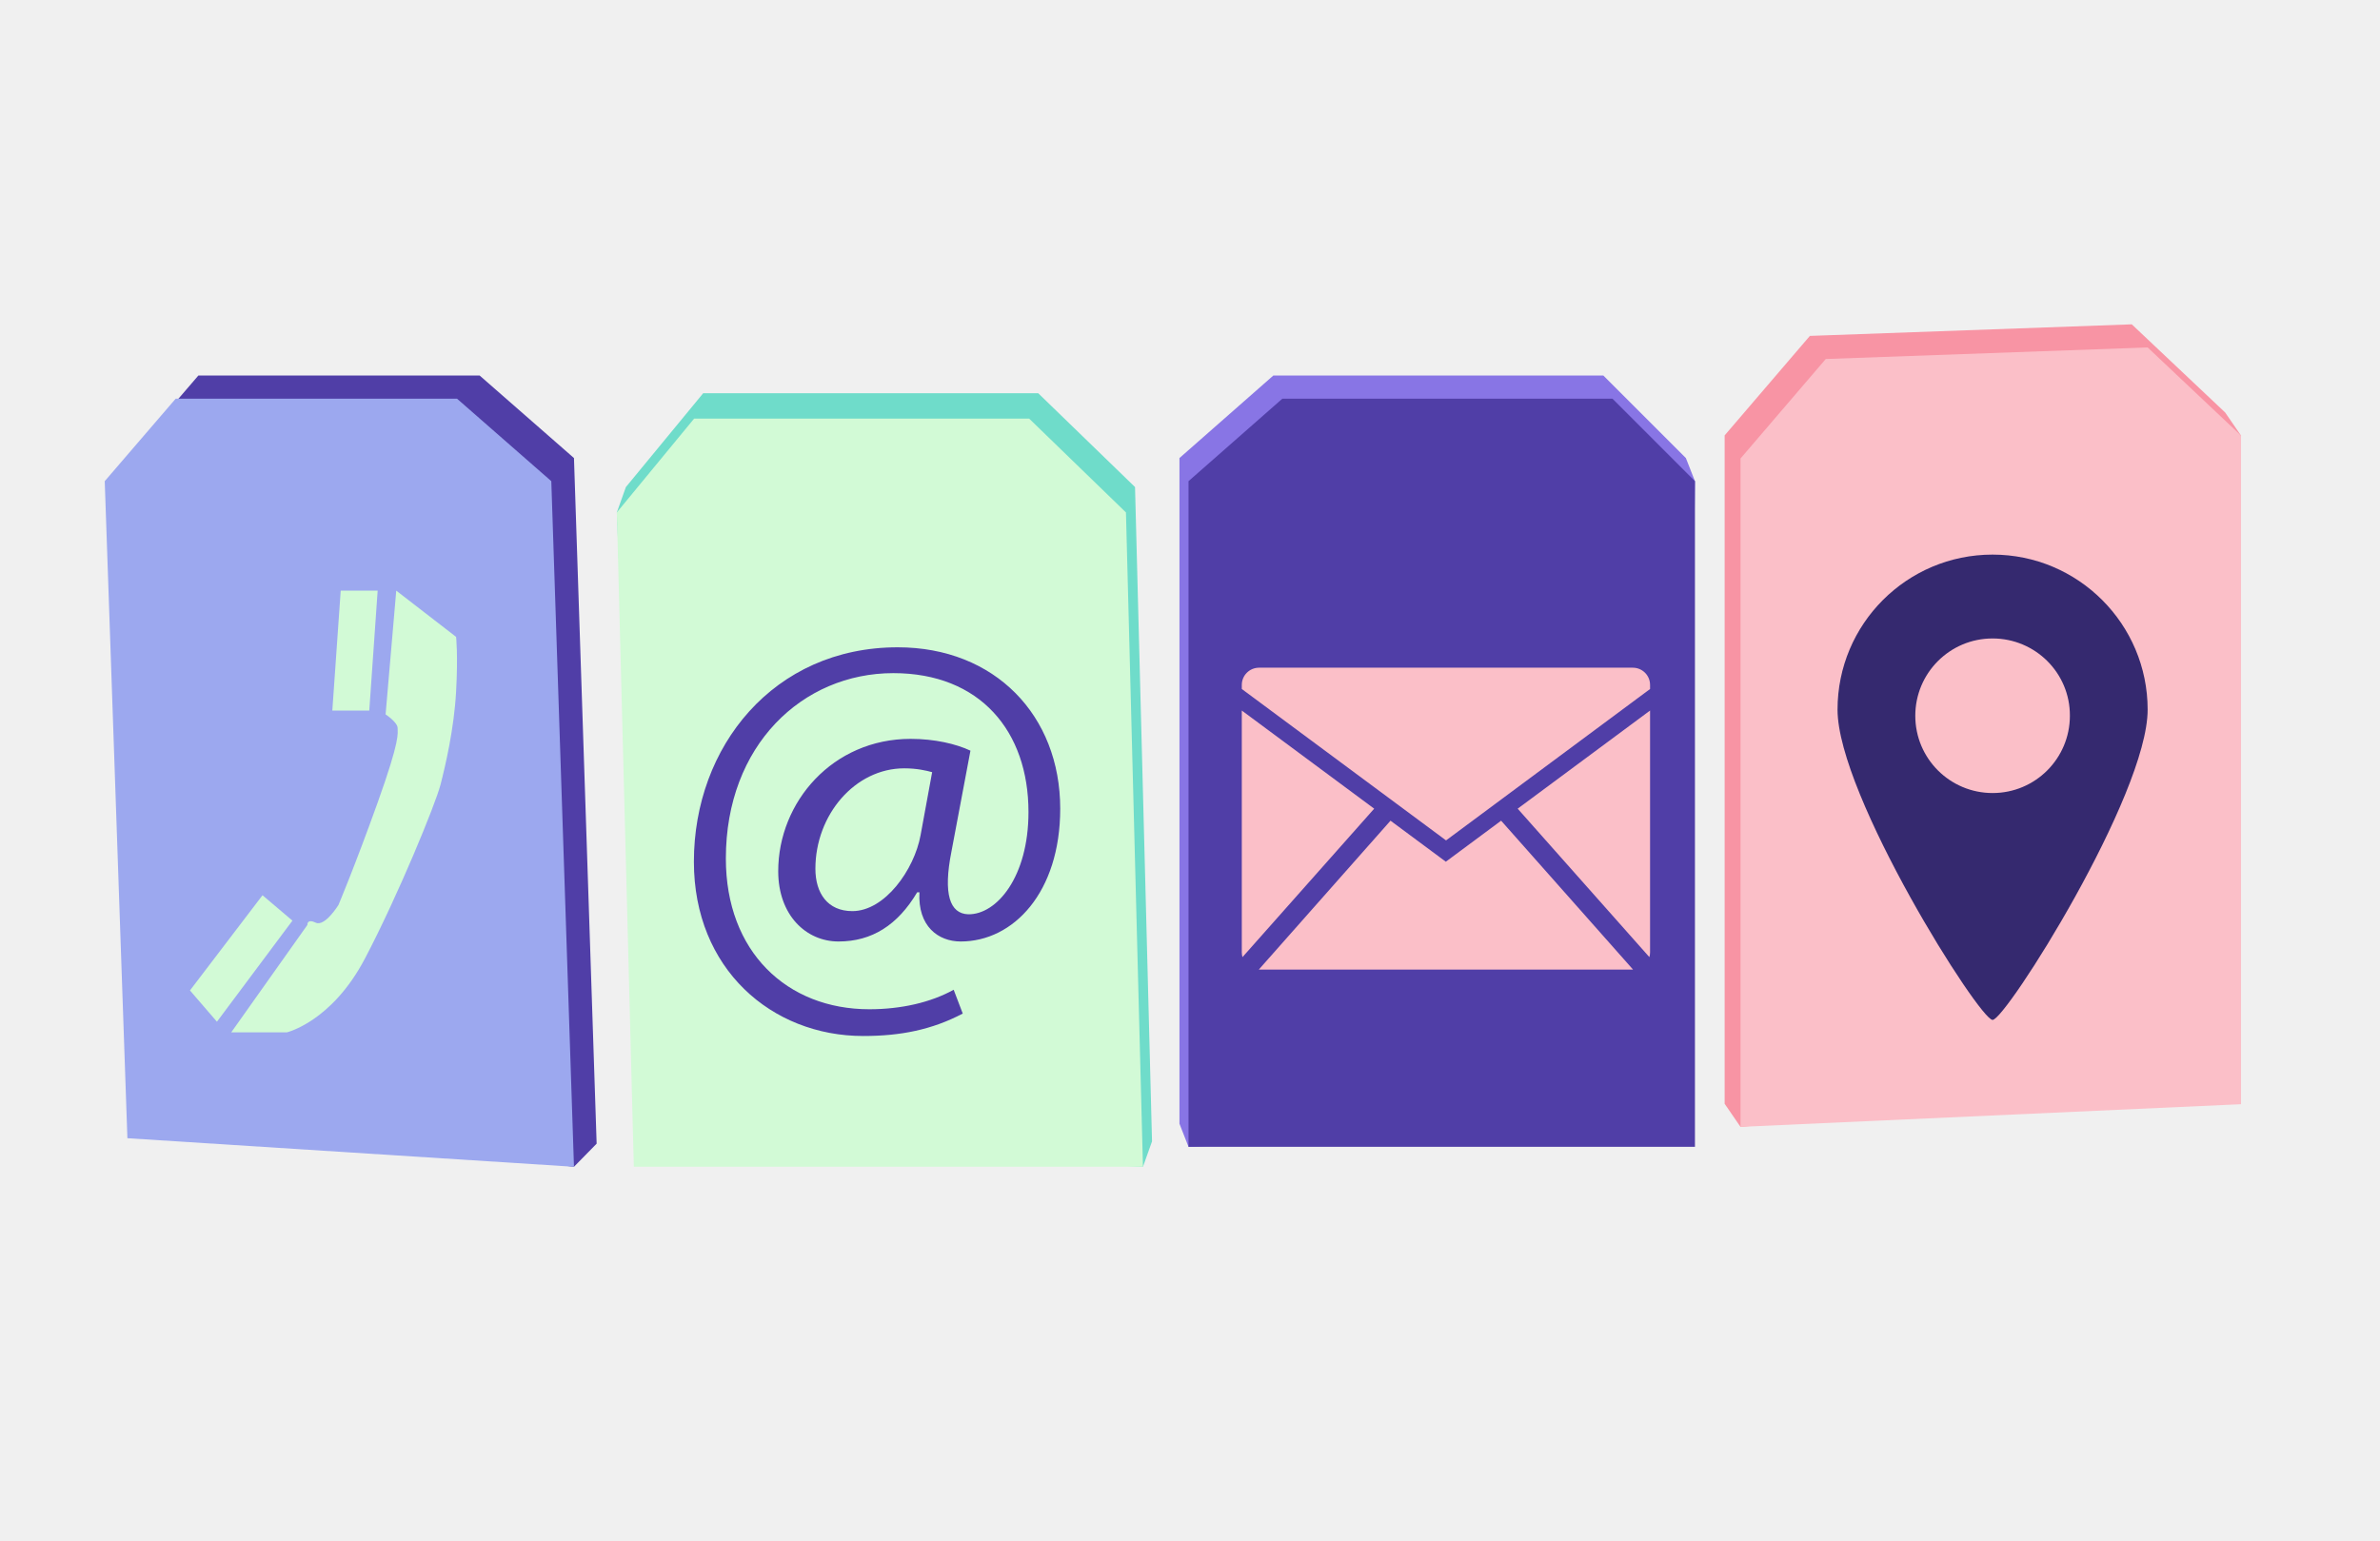
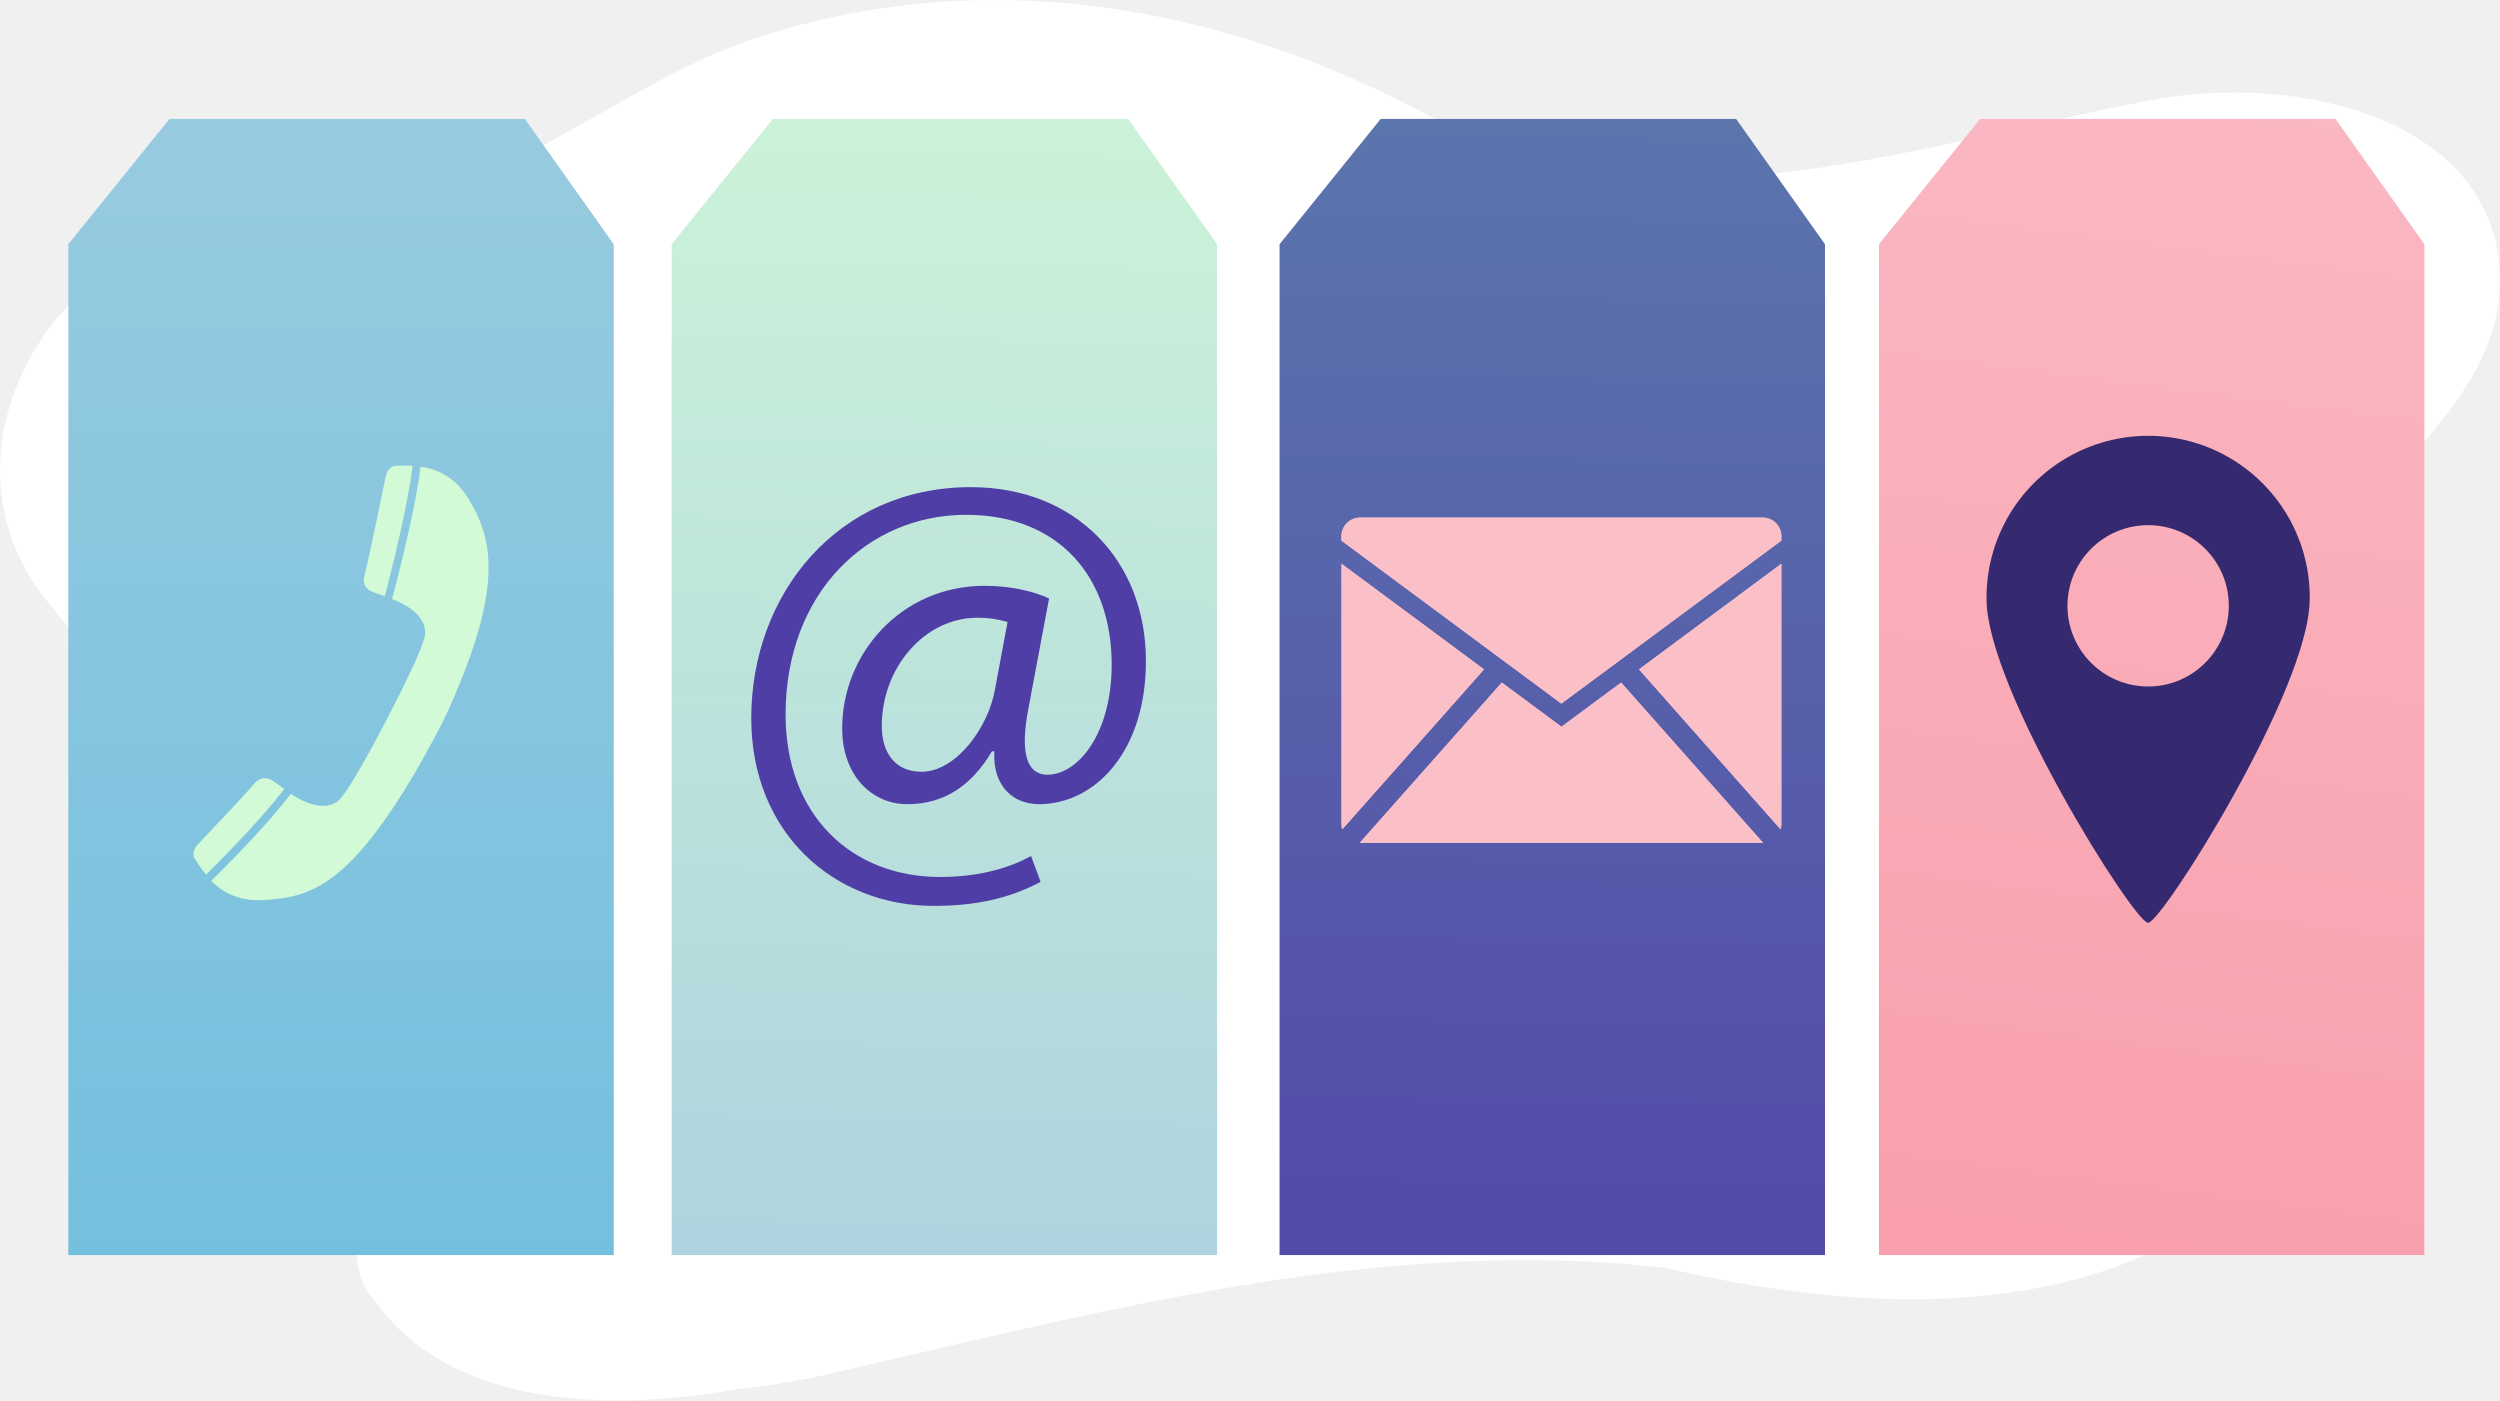
- <svg xmlns="http://www.w3.org/2000/svg" version="1.1" id="Layer_1" x="0px" y="0px" viewBox="0 0 1049.9 679.5" style="enable-background:new 0 0 1049.9 679.5;" xml:space="preserve">
-   <style type="text/css">
- 	.st0{fill:#503EA7;}
- 	.st1{fill:#6FDCCA;}
- 	.st2{fill:#8875E5;}
- 	.st3{fill:#F894A4;}
- 	.st4{fill:#35296F;}
- 	.st5{fill:#FBBFC8;}
- 	.st6{fill:#D2FAD6;}
- 	.st7{fill:#9CA8EF;}
- </style>
-   <g>
-     <polygon class="st0" points="56.2,202.1 87.5,165.7 211.6,165.7 253.2,202.1 263.2,504.6 253.2,514.8 66.2,492  " />
-     <polygon class="st1" points="276.1,214.9 272.1,226.1 283.6,503.6 504.2,514.8 508.2,503.6 500.7,214.9 458,173.5 310.2,173.5  " />
-     <polygon class="st2" points="520.3,202.1 561.7,165.7 707.3,165.7 743.7,202.1 747.7,212.3 743.7,495.8 524.3,506 520.3,495.8  " />
-     <polygon class="st3" points="760.8,192.1 798.4,148.2 940.4,143.1 981.6,182 988.6,192.2 981.6,477 767.8,497.2 760.8,487  " />
-     <path class="st0" d="M424.7,437c-13.5,7.1-27.3,9.9-43.9,9.9c-40.4,0-74.7-29.6-74.7-76.9c0-50.8,35.2-94.6,89.9-94.6   c42.9,0,71.7,30.1,71.7,71.2c0,37-20.7,58.6-43.9,58.6c-9.9,0-19-6.7-18.2-21.7h-1c-8.6,14.5-20,21.7-34.7,21.7   c-14.3,0-26.6-11.6-26.6-31c0-30.6,24.1-58.4,58.4-58.4c10.6,0,20,2.2,26.4,5.2l-8.4,44.6c-3.7,18.7-0.7,27.3,7.4,27.6   c12.6,0.2,26.6-16.5,26.6-45.1c0-35.7-21.4-61.3-59.6-61.3c-40.1,0-73.9,31.8-73.9,81.8c0,41.1,26.9,66.5,63.3,66.5   c14,0,27.1-3,37.2-8.6L424.7,437z M411.2,330.5c-2.5-0.7-6.7-1.7-12.3-1.7c-21.7,0-39.2,20.5-39.2,44.3c0,10.8,5.4,18.7,16.3,18.7   c14.3,0,27.3-18.2,30.1-33.5L411.2,330.5z" />
-     <path class="st4" d="M947.4,310.9c0,37.8-62.6,136.9-68.4,136.9s-68.4-99.1-68.4-136.9s30.6-68.4,68.4-68.4   C916.8,242.5,947.4,273.2,947.4,310.9z M879,279.5c-18.9,0-34.1,15.3-34.1,34.1c0,18.9,15.3,34.1,34.1,34.1   c18.9,0,34.1-15.3,34.1-34.1C913.2,294.8,897.9,279.5,879,279.5z" />
-     <path class="st5" d="M727.9,293.8V292c0-4.2-3.4-7.6-7.6-7.6H555.4c-4.2,0-7.6,3.4-7.6,7.6v1.8l90.1,66.8L727.9,293.8z" />
-     <g>
-       <path class="st5" d="M727.6,412.1c0.2-0.7,0.3-1.3,0.3-2.1V303.3l-58.4,43.3L727.6,412.1z" />
-       <path class="st5" d="M555.3,417.6L555.3,417.6h165c0.1,0,0.1,0,0.1,0l-58.2-65.7L637.8,370l-24.4-18.1L555.3,417.6z" />
-       <path class="st5" d="M606.2,346.6l-58.4-43.3V410c0,0.7,0.1,1.4,0.3,2.1L606.2,346.6z" />
-     </g>
-     <polygon class="st6" points="150.3,250.4 146.6,303.3 162.9,303.3 166.6,250.4  " />
-     <polygon class="st6" points="83.8,426.8 115.8,384.8 129,396 95.7,440.6  " />
-     <path class="st6" d="M135.6,397.9L102,445.3h24.5c0,0,19.8-4.6,34.5-32.6s31.1-68.1,33.3-76.6s6-24.8,6.9-41.1   c0.9-16.3,0-24.2,0-24.2l-26.4-20.4l-4.7,54.6c0,0,5.3,3.5,5.3,6s1.3,4.7-8.8,32.9s-17.3,45.2-17.3,45.2s-6,9.7-10,7.8   S135.6,397.9,135.6,397.9z" />
-     <polygon class="st7" points="46.2,212.3 77.5,175.9 201.6,175.9 243.2,212.3 253.2,514.8 56.2,502.2  " />
-     <polygon class="st6" points="272.1,226.1 279.6,514.8 504.2,514.8 496.7,226.1 454,184.7 306.2,184.7  " />
-     <polygon class="st0" points="524.3,212.3 565.7,175.9 711.3,175.9 747.7,212.3 747.7,506 524.3,506  " />
-     <polygon class="st5" points="767.8,202.3 805.4,158.4 947.4,153.3 988.6,192.2 988.6,487.2 767.8,497.2  " />
-     <path class="st0" d="M424.7,447.2c-13.5,7.1-27.3,9.9-43.9,9.9c-40.4,0-74.7-29.6-74.7-76.9c0-50.8,35.2-94.6,89.9-94.6   c42.9,0,71.7,30.1,71.7,71.2c0,37-20.7,58.6-43.9,58.6c-9.9,0-19-6.7-18.2-21.7h-1c-8.6,14.5-20,21.7-34.7,21.7   c-14.3,0-26.6-11.6-26.6-31c0-30.6,24.1-58.4,58.4-58.4c10.6,0,20,2.2,26.4,5.2l-8.4,44.6c-3.7,18.7-0.7,27.3,7.4,27.6   c12.6,0.2,26.6-16.5,26.6-45.1c0-35.7-21.4-61.3-59.6-61.3c-40.1,0-73.9,31.8-73.9,81.8c0,41.1,26.9,66.5,63.3,66.5   c14,0,27.1-3,37.2-8.6L424.7,447.2z M411.2,340.7c-2.5-0.7-6.7-1.7-12.3-1.7c-21.7,0-39.2,20.5-39.2,44.3   c0,10.8,5.4,18.7,16.3,18.7c14.3,0,27.3-18.2,30.1-33.5L411.2,340.7z" />
-     <path class="st4" d="M947.4,313.1c0,37.8-62.6,136.9-68.4,136.9s-68.4-99.1-68.4-136.9s30.6-68.4,68.4-68.4   C916.8,244.7,947.4,275.4,947.4,313.1z M879,281.7c-18.9,0-34.1,15.3-34.1,34.1c0,18.9,15.3,34.1,34.1,34.1   c18.9,0,34.1-15.3,34.1-34.1C913.2,297,897.9,281.7,879,281.7z" />
-     <path class="st5" d="M727.9,304v-1.8c0-4.2-3.4-7.6-7.6-7.6H555.4c-4.2,0-7.6,3.4-7.6,7.6v1.8l90.1,66.8L727.9,304z" />
-     <g>
-       <path class="st5" d="M727.6,422.3c0.2-0.7,0.3-1.3,0.3-2.1V313.5l-58.4,43.3L727.6,422.3z" />
-       <path class="st5" d="M555.3,427.8L555.3,427.8h165c0.1,0,0.1,0,0.1,0l-58.2-65.7l-24.4,18.1l-24.4-18.1L555.3,427.8z" />
-       <path class="st5" d="M606.2,356.8l-58.4-43.3v106.7c0,0.7,0.1,1.4,0.3,2.1L606.2,356.8z" />
-     </g>
-     <polygon class="st6" points="150.3,260.6 146.6,313.5 162.9,313.5 166.6,260.6  " />
-     <polygon class="st6" points="83.8,437 115.8,395 129,406.2 95.7,450.8  " />
-     <path class="st6" d="M135.6,408.1L102,455.5h24.5c0,0,19.8-4.6,34.5-32.6s31.1-68.1,33.3-76.6s6-24.8,6.9-41.1   c0.9-16.3,0-24.2,0-24.2l-26.4-20.4l-4.7,54.6c0,0,5.3,3.5,5.3,6s1.3,4.7-8.8,32.9s-17.3,45.2-17.3,45.2s-6,9.7-10,7.8   S135.6,408.1,135.6,408.1z" />
-   </g>
+ <svg xmlns="http://www.w3.org/2000/svg" id="Layer_1" data-name="Layer 1" viewBox="0 0 1071.1 600">
+   <defs>
+     <style>.cls-1{fill:#fff;}.cls-2{fill:url(#linear-gradient);}.cls-3{fill:url(#linear-gradient-2);}.cls-4{fill:url(#linear-gradient-3);}.cls-5{fill:url(#linear-gradient-4);}.cls-6{fill:#503ea7;}.cls-7{fill:#35296f;}.cls-8{fill:#fbbfc8;}.cls-9{fill:#d2fad6;}</style>
+     <linearGradient id="linear-gradient" x1="661.19" y1="682.27" x2="669.15" y2="-62.19" gradientUnits="userSpaceOnUse">
+       <stop offset="0" stop-color="#503ea7" />
+       <stop offset="1" stop-color="#5d7fae" />
+     </linearGradient>
+     <linearGradient id="linear-gradient-2" x1="399.62" y1="600.69" x2="411.56" y2="-68.13" gradientUnits="userSpaceOnUse">
+       <stop offset="0" stop-color="#aad0e0" />
+       <stop offset="1" stop-color="#d2fad6" />
+     </linearGradient>
+     <linearGradient id="linear-gradient-3" x1="146.11" y1="660.73" x2="146.11" y2="-195.2" gradientUnits="userSpaceOnUse">
+       <stop offset="0" stop-color="#6abdde" />
+       <stop offset="1" stop-color="#aad0e0" />
+     </linearGradient>
+     <linearGradient id="linear-gradient-4" x1="865.18" y1="755.42" x2="976.65" y2="-98.51" gradientUnits="userSpaceOnUse">
+       <stop offset="0" stop-color="#f894a4" />
+       <stop offset="1" stop-color="#fbbfc8" />
+     </linearGradient>
+   </defs>
+   <path class="cls-1" d="M180.63,103.57c65.52-.69,113.52-49.08,172.52-70.48,84.17-29.46,173.2-21.45,255.51,13.27a462.88,462.88,0,0,1,48.49,24c96,45.6,201,5.59,302-13,59-10.24,139,7.44,146,69.79,6,58.62-57,92.12-83,140.5-18,30.71-10,66.07-2.12,98.29,2.81,11,6,22,9,33.2s5.89,22.52,8.14,34.15c7,37.22-12,68.86-40,93-70,56.76-166,51.18-249.4,31.9-17.52-2-34.67-3-51.68-3.23-102-1.39-199.17,23.91-301.92,47.63a320.4,320.4,0,0,1-43.83,7.5c-43.45,8-95.26,8.23-130.9-14.59a86.16,86.16,0,0,1-23.29-21.7c-4-4.7-7-9.36-8-14.94-17-107.94-60-198.2-133-285.67-30-36.29-26-84.68,3-121,20-23.26,46-38.15,77.1-42C150.63,107.09,166.26,105.24,180.63,103.57Z" transform="translate(-34.45 -15)" />
+   <polygon class="cls-2" points="548.21 104.64 591.53 50.97 743.83 50.97 781.9 104.64 781.9 537.73 548.21 537.73 548.21 104.64" />
+   <polygon class="cls-3" points="287.76 104.64 331.09 50.97 483.38 50.97 521.45 104.64 521.45 537.73 287.76 537.73 287.76 104.64" />
+   <polygon class="cls-4" points="29.27 104.64 72.59 50.97 224.88 50.97 262.95 104.64 262.95 537.73 29.27 537.73 29.27 104.64" />
+   <polygon class="cls-5" points="805.02 104.64 848.34 50.97 1000.63 50.97 1038.7 104.64 1038.7 537.73 805.02 537.73 805.02 104.64" />
+   <path class="cls-6" d="M480.3,392.82c-14.17,7.47-28.61,10.3-45.88,10.3-42.27,0-78.1-30.92-78.1-80.41,0-53.1,36.86-99,94.09-99,44.85,0,75,31.45,75,74.5,0,38.65-21.66,61.33-45.88,61.33-10.32,0-19.85-7-19.08-22.68h-1c-9,15.21-20.89,22.68-36.35,22.68-14.95,0-27.83-12.11-27.83-32.47,0-32,25.24-61.09,61.07-61.09,11.08,0,20.88,2.32,27.58,5.42l-8.76,46.65c-3.86,19.59-.77,28.61,7.73,28.87,13.16.25,27.85-17.27,27.85-47.17,0-37.38-22.44-64.18-62.4-64.18-42,0-77.31,33.24-77.31,85.58,0,43,28.1,69.59,66.23,69.59,14.69,0,28.36-3.1,38.93-9ZM466.13,281.47a44.36,44.36,0,0,0-12.89-1.81c-22.68,0-41,21.4-41,46.4,0,11.34,5.66,19.59,17,19.59,14.94,0,28.6-19.08,31.44-35Z" transform="translate(-34.45 -15)" />
+   <path class="cls-7" d="M1024,271.79c0,38.23-63.33,138.59-69.23,138.59S885.57,310,885.57,271.79a69.24,69.24,0,1,1,138.47,0ZM954.81,240a34.56,34.56,0,1,0,34.55,34.55A34.55,34.55,0,0,0,954.81,240Z" transform="translate(-34.45 -15)" />
+   <path class="cls-8" d="M797.66,246.62v-1.87a8,8,0,0,0-8-8H617.17a8,8,0,0,0-8,8v1.87l94.23,69.84Z" transform="translate(-34.45 -15)" />
+   <path class="cls-8" d="M797.33,370.32a7.54,7.54,0,0,0,.33-2.14V256.53l-61,45.26Z" transform="translate(-34.45 -15)" />
+   <path class="cls-8" d="M617,376.12l.16,0H789.7l.15,0L729,307.43l-25.56,18.94-25.55-18.94Z" transform="translate(-34.45 -15)" />
+   <path class="cls-8" d="M670.26,301.79,609.2,256.53V368.18a7.91,7.91,0,0,0,.33,2.14Z" transform="translate(-34.45 -15)" />
+   <path class="cls-8" d="M797.66,246.62v-1.87a8,8,0,0,0-8-8H617.17a8,8,0,0,0-8,8v1.87l94.23,69.84Z" transform="translate(-34.45 -15)" />
+   <path class="cls-8" d="M797.33,370.32a7.54,7.54,0,0,0,.33-2.14V256.53l-61,45.26Z" transform="translate(-34.45 -15)" />
+   <path class="cls-8" d="M617,376.12l.16,0H789.7l.15,0L729,307.43l-25.56,18.94-25.55-18.94Z" transform="translate(-34.45 -15)" />
+   <path class="cls-8" d="M670.26,301.79,609.2,256.53V368.18a7.91,7.91,0,0,0,.33,2.14Z" transform="translate(-34.45 -15)" />
+   <path class="cls-9" d="M211.23,214.54c-3-.2-5.4,0-6.6,0-4-.2-4.9,4.5-4.9,4.5s-7.5,36.7-9.1,42.3,3.3,7.2,3.3,7.2c1.6.6,3.4,1.3,5.4,1.9C202.73,257.34,209.43,230.24,211.23,214.54Z" transform="translate(-34.45 -15)" />
+   <path class="cls-9" d="M151.13,349.44s-4.1-3.1-7.8,1.4-24.2,26-24.2,26-3.3,3.4-.9,6.6c.8,1.1,2.3,3.6,4.5,6.3,8.9-8.9,23.4-23.5,33.5-36.7A61.33,61.33,0,0,0,151.13,349.44Z" transform="translate(-34.45 -15)" />
+   <path class="cls-9" d="M235.13,228.64c-5.9-9.7-13.9-12.8-20.5-13.7-1.8,16-8.8,43.9-12.2,56.7,19.1,7.5,13.36,18,13.36,18-1.59,7.59-28,58.87-34.83,66.67,0,0-5.33,9.63-21.93-1.17-10.2,13.4-25.4,28.6-34.1,37.3,4.5,4.5,11.5,8.8,22.2,8.2,19.3-1.2,35.87-4.63,65.7-55.6,1.5-2.6,9.9-17.5,12.4-23C251.38,265.39,245.13,245.14,235.13,228.64Z" transform="translate(-34.45 -15)" />
</svg>
